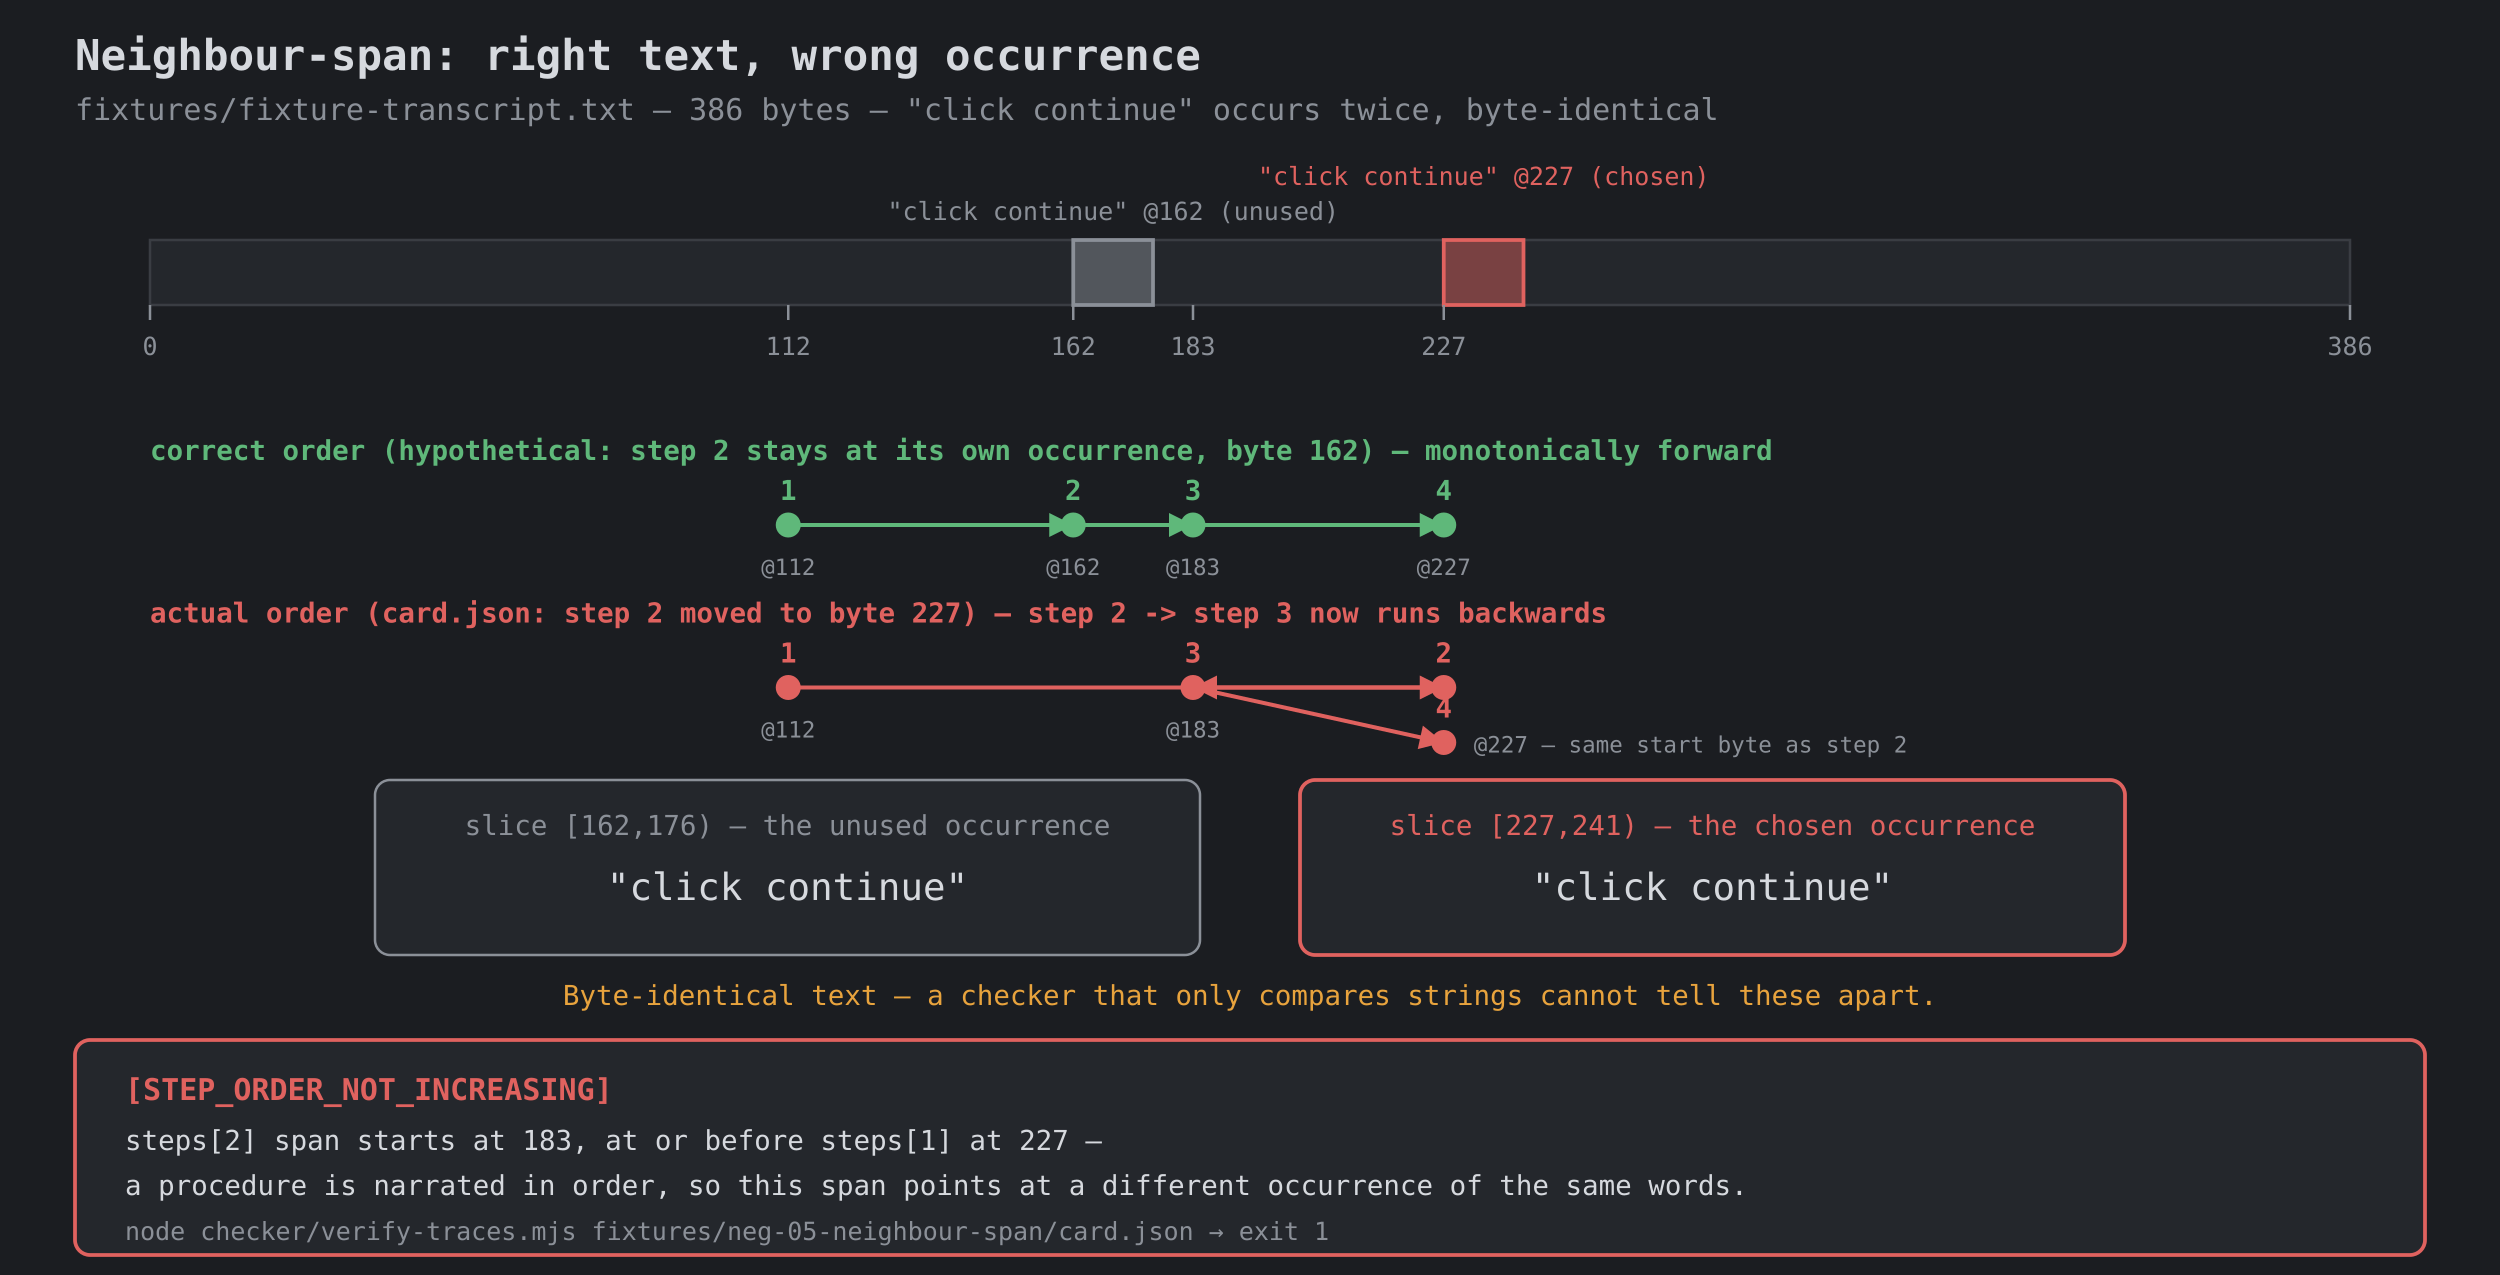
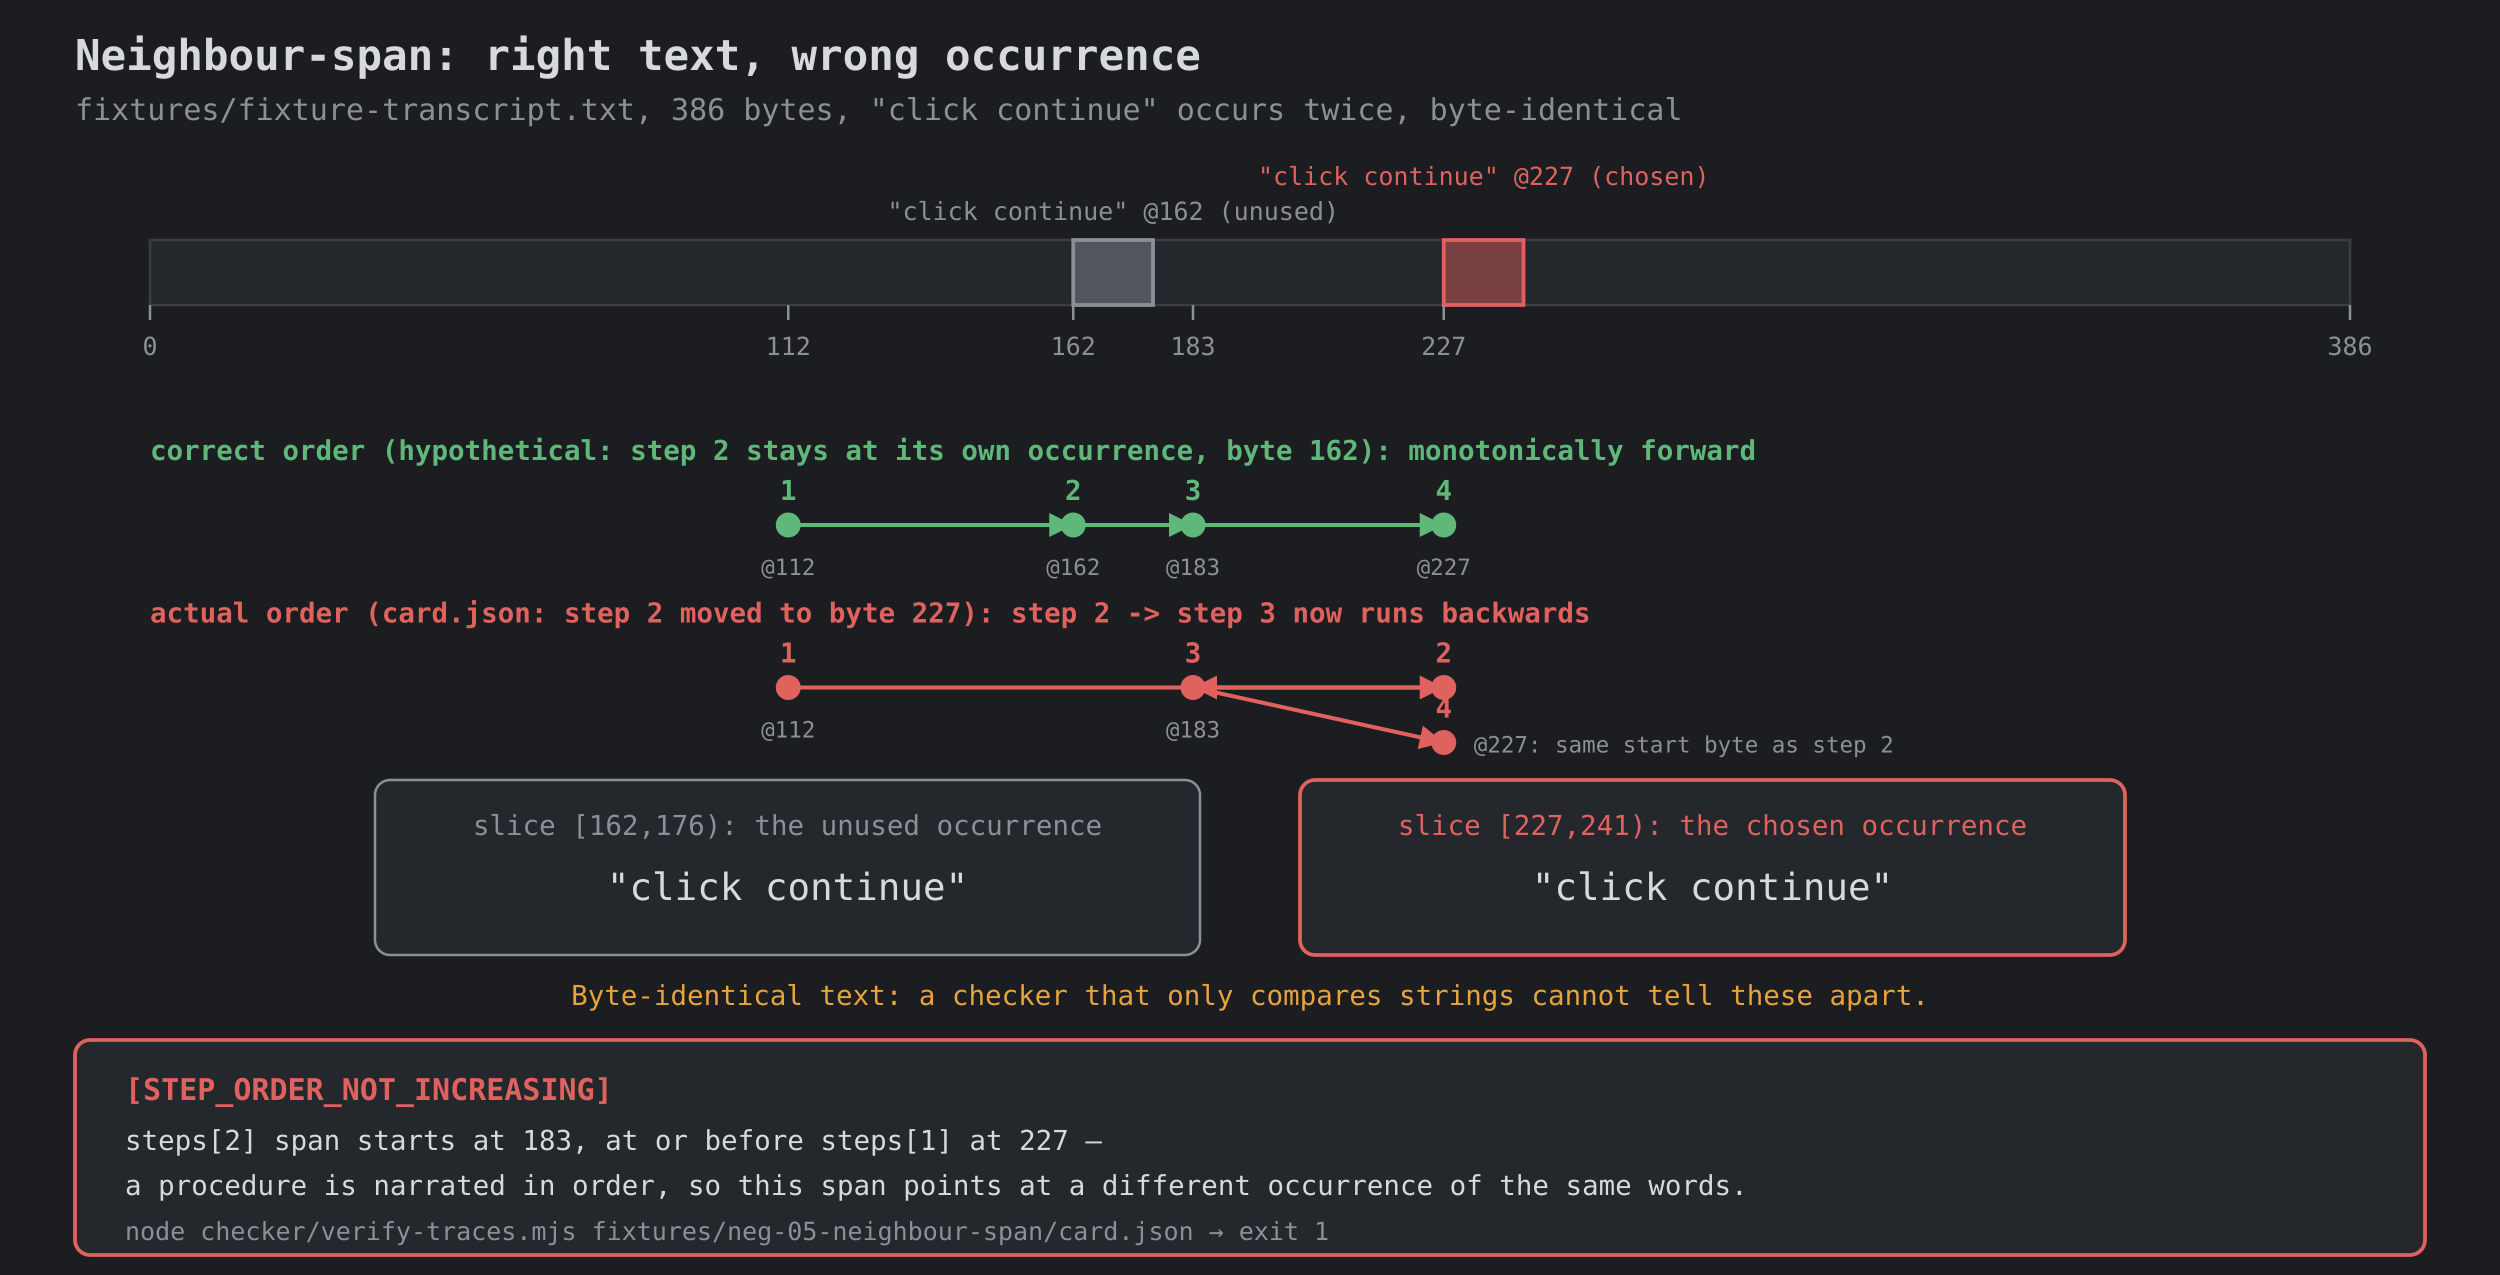
<svg xmlns="http://www.w3.org/2000/svg" width="1000" height="510" viewBox="0 0 1000 510">
  <rect x="0" y="0" width="1000" height="510" fill="#1b1d21" />
  <text x="30" y="28" font-family="ui-monospace, SFMono-Regular, Menlo, Consolas, monospace" font-size="17" fill="#d6d9de" font-weight="bold">Neighbour-span: right text, wrong occurrence</text>
-   <text x="30" y="48" font-family="ui-monospace, SFMono-Regular, Menlo, Consolas, monospace" font-size="12" fill="#8b9098">fixtures/fixture-transcript.txt — 386 bytes — "click continue" occurs twice, byte-identical</text>
+   <text x="30" y="48" font-family="ui-monospace, SFMono-Regular, Menlo, Consolas, monospace" font-size="12" fill="#8b9098">fixtures/fixture-transcript.txt, 386 bytes, "click continue" occurs twice, byte-identical</text>
  <rect x="60" y="96" width="880" height="26" fill="#24272c" stroke="#3a3d43" stroke-width="1" />
  <rect x="429.3" y="96" width="31.9" height="26" fill="#8b9098" fill-opacity="0.45" stroke="#8b9098" stroke-width="1.5" />
  <text x="445.3" y="88" font-family="ui-monospace, SFMono-Regular, Menlo, Consolas, monospace" font-size="10" fill="#8b9098" text-anchor="middle">"click continue" @162 (unused)</text>
  <rect x="577.5" y="96" width="31.9" height="26" fill="#e0625f" fill-opacity="0.45" stroke="#e0625f" stroke-width="1.5" />
  <text x="593.5" y="74" font-family="ui-monospace, SFMono-Regular, Menlo, Consolas, monospace" font-size="10" fill="#e0625f" text-anchor="middle">"click continue" @227 (chosen)</text>
  <line x1="60" y1="122" x2="60" y2="128" stroke="#8b9098" stroke-width="1" />
  <text x="60" y="142" font-family="ui-monospace, SFMono-Regular, Menlo, Consolas, monospace" font-size="10" fill="#8b9098" text-anchor="middle">0</text>
  <line x1="315.3" y1="122" x2="315.3" y2="128" stroke="#8b9098" stroke-width="1" />
  <text x="315.3" y="142" font-family="ui-monospace, SFMono-Regular, Menlo, Consolas, monospace" font-size="10" fill="#8b9098" text-anchor="middle">112</text>
  <line x1="429.3" y1="122" x2="429.3" y2="128" stroke="#8b9098" stroke-width="1" />
  <text x="429.3" y="142" font-family="ui-monospace, SFMono-Regular, Menlo, Consolas, monospace" font-size="10" fill="#8b9098" text-anchor="middle">162</text>
  <line x1="477.2" y1="122" x2="477.2" y2="128" stroke="#8b9098" stroke-width="1" />
  <text x="477.2" y="142" font-family="ui-monospace, SFMono-Regular, Menlo, Consolas, monospace" font-size="10" fill="#8b9098" text-anchor="middle">183</text>
  <line x1="577.5" y1="122" x2="577.5" y2="128" stroke="#8b9098" stroke-width="1" />
  <text x="577.5" y="142" font-family="ui-monospace, SFMono-Regular, Menlo, Consolas, monospace" font-size="10" fill="#8b9098" text-anchor="middle">227</text>
  <line x1="940" y1="122" x2="940" y2="128" stroke="#8b9098" stroke-width="1" />
  <text x="940" y="142" font-family="ui-monospace, SFMono-Regular, Menlo, Consolas, monospace" font-size="10" fill="#8b9098" text-anchor="middle">386</text>
  <defs>
    <marker id="arrow-g" markerWidth="8" markerHeight="8" refX="6" refY="3" orient="auto">
      <path d="M0,0 L6,3 L0,6 Z" fill="#5fb87a" />
    </marker>
    <marker id="arrow-r" markerWidth="8" markerHeight="8" refX="6" refY="3" orient="auto">
      <path d="M0,0 L6,3 L0,6 Z" fill="#e0625f" />
    </marker>
  </defs>
-   <text x="60" y="184" font-family="ui-monospace, SFMono-Regular, Menlo, Consolas, monospace" font-size="11" fill="#5fb87a" font-weight="bold">correct order (hypothetical: step 2 stays at its own occurrence, byte 162) — monotonically forward</text>
+   <text x="60" y="184" font-family="ui-monospace, SFMono-Regular, Menlo, Consolas, monospace" font-size="11" fill="#5fb87a" font-weight="bold">correct order (hypothetical: step 2 stays at its own occurrence, byte 162): monotonically forward</text>
  <circle cx="315.3" cy="210" r="5" fill="#5fb87a" />
  <text x="315.3" y="200" font-family="ui-monospace, SFMono-Regular, Menlo, Consolas, monospace" font-size="11" fill="#5fb87a" text-anchor="middle" font-weight="bold">1</text>
  <text x="315.3" y="230" font-family="ui-monospace, SFMono-Regular, Menlo, Consolas, monospace" font-size="9" fill="#8b9098" text-anchor="middle">@112</text>
  <circle cx="429.3" cy="210" r="5" fill="#5fb87a" />
  <text x="429.3" y="200" font-family="ui-monospace, SFMono-Regular, Menlo, Consolas, monospace" font-size="11" fill="#5fb87a" text-anchor="middle" font-weight="bold">2</text>
  <text x="429.3" y="230" font-family="ui-monospace, SFMono-Regular, Menlo, Consolas, monospace" font-size="9" fill="#8b9098" text-anchor="middle">@162</text>
  <line x1="315.3" y1="210" x2="429.3" y2="210" stroke="#5fb87a" stroke-width="1.6" marker-end="url(#arrow-g)" />
  <circle cx="477.2" cy="210" r="5" fill="#5fb87a" />
  <text x="477.2" y="200" font-family="ui-monospace, SFMono-Regular, Menlo, Consolas, monospace" font-size="11" fill="#5fb87a" text-anchor="middle" font-weight="bold">3</text>
  <text x="477.2" y="230" font-family="ui-monospace, SFMono-Regular, Menlo, Consolas, monospace" font-size="9" fill="#8b9098" text-anchor="middle">@183</text>
  <line x1="429.3" y1="210" x2="477.2" y2="210" stroke="#5fb87a" stroke-width="1.6" marker-end="url(#arrow-g)" />
  <circle cx="577.5" cy="210" r="5" fill="#5fb87a" />
  <text x="577.5" y="200" font-family="ui-monospace, SFMono-Regular, Menlo, Consolas, monospace" font-size="11" fill="#5fb87a" text-anchor="middle" font-weight="bold">4</text>
  <text x="577.5" y="230" font-family="ui-monospace, SFMono-Regular, Menlo, Consolas, monospace" font-size="9" fill="#8b9098" text-anchor="middle">@227</text>
  <line x1="477.2" y1="210" x2="577.5" y2="210" stroke="#5fb87a" stroke-width="1.6" marker-end="url(#arrow-g)" />
-   <text x="60" y="249" font-family="ui-monospace, SFMono-Regular, Menlo, Consolas, monospace" font-size="11" fill="#e0625f" font-weight="bold">actual order (card.json: step 2 moved to byte 227) — step 2 -&gt; step 3 now runs backwards</text>
+   <text x="60" y="249" font-family="ui-monospace, SFMono-Regular, Menlo, Consolas, monospace" font-size="11" fill="#e0625f" font-weight="bold">actual order (card.json: step 2 moved to byte 227): step 2 -&gt; step 3 now runs backwards</text>
  <circle cx="315.3" cy="275" r="5" fill="#e0625f" />
  <text x="315.3" y="265" font-family="ui-monospace, SFMono-Regular, Menlo, Consolas, monospace" font-size="11" fill="#e0625f" text-anchor="middle" font-weight="bold">1</text>
  <text x="315.3" y="295" font-family="ui-monospace, SFMono-Regular, Menlo, Consolas, monospace" font-size="9" fill="#8b9098" text-anchor="middle">@112</text>
  <circle cx="577.5" cy="275" r="5" fill="#e0625f" />
  <text x="577.5" y="265" font-family="ui-monospace, SFMono-Regular, Menlo, Consolas, monospace" font-size="11" fill="#e0625f" text-anchor="middle" font-weight="bold">2</text>
  <line x1="315.3" y1="275" x2="577.5" y2="275" stroke="#e0625f" stroke-width="1.6" marker-end="url(#arrow-r)" />
  <circle cx="477.2" cy="275" r="5" fill="#e0625f" />
  <text x="477.2" y="265" font-family="ui-monospace, SFMono-Regular, Menlo, Consolas, monospace" font-size="11" fill="#e0625f" text-anchor="middle" font-weight="bold">3</text>
  <text x="477.2" y="295" font-family="ui-monospace, SFMono-Regular, Menlo, Consolas, monospace" font-size="9" fill="#8b9098" text-anchor="middle">@183</text>
  <line x1="577.5" y1="275" x2="477.2" y2="275" stroke="#e0625f" stroke-width="1.6" marker-end="url(#arrow-r)" />
  <circle cx="577.5" cy="297" r="5" fill="#e0625f" />
  <text x="577.5" y="287" font-family="ui-monospace, SFMono-Regular, Menlo, Consolas, monospace" font-size="11" fill="#e0625f" text-anchor="middle" font-weight="bold">4</text>
-   <text x="589.5" y="301" font-family="ui-monospace, SFMono-Regular, Menlo, Consolas, monospace" font-size="9" fill="#8b9098" text-anchor="start">@227 — same start byte as step 2</text>
+   <text x="589.5" y="301" font-family="ui-monospace, SFMono-Regular, Menlo, Consolas, monospace" font-size="9" fill="#8b9098" text-anchor="start">@227: same start byte as step 2</text>
  <line x1="477.2" y1="275" x2="577.5" y2="297" stroke="#e0625f" stroke-width="1.6" marker-end="url(#arrow-r)" />
  <rect x="150" y="312" width="330" height="70" rx="6" fill="#24272c" stroke="#8b9098" stroke-width="1" />
-   <text x="315" y="334" font-family="ui-monospace, SFMono-Regular, Menlo, Consolas, monospace" font-size="11" fill="#8b9098" text-anchor="middle">slice [162,176) — the unused occurrence</text>
+   <text x="315" y="334" font-family="ui-monospace, SFMono-Regular, Menlo, Consolas, monospace" font-size="11" fill="#8b9098" text-anchor="middle">slice [162,176): the unused occurrence</text>
  <text x="315" y="360" font-family="ui-monospace, SFMono-Regular, Menlo, Consolas, monospace" font-size="15" fill="#d6d9de" text-anchor="middle">"click continue"</text>
  <rect x="520" y="312" width="330" height="70" rx="6" fill="#24272c" stroke="#e0625f" stroke-width="1.5" />
-   <text x="685" y="334" font-family="ui-monospace, SFMono-Regular, Menlo, Consolas, monospace" font-size="11" fill="#e0625f" text-anchor="middle">slice [227,241) — the chosen occurrence</text>
+   <text x="685" y="334" font-family="ui-monospace, SFMono-Regular, Menlo, Consolas, monospace" font-size="11" fill="#e0625f" text-anchor="middle">slice [227,241): the chosen occurrence</text>
  <text x="685" y="360" font-family="ui-monospace, SFMono-Regular, Menlo, Consolas, monospace" font-size="15" fill="#d6d9de" text-anchor="middle">"click continue"</text>
-   <text x="500" y="402" font-family="ui-monospace, SFMono-Regular, Menlo, Consolas, monospace" font-size="11" fill="#e8a33d" text-anchor="middle">Byte-identical text — a checker that only compares strings cannot tell these apart.</text>
+   <text x="500" y="402" font-family="ui-monospace, SFMono-Regular, Menlo, Consolas, monospace" font-size="11" fill="#e8a33d" text-anchor="middle">Byte-identical text: a checker that only compares strings cannot tell these apart.</text>
  <rect x="30" y="416" width="940" height="86" rx="6" fill="#24272c" stroke="#e0625f" stroke-width="1.5" />
  <text x="50" y="440" font-family="ui-monospace, SFMono-Regular, Menlo, Consolas, monospace" font-size="12" fill="#e0625f" font-weight="bold">[STEP_ORDER_NOT_INCREASING]</text>
  <text x="50" y="460" font-family="ui-monospace, SFMono-Regular, Menlo, Consolas, monospace" font-size="11" fill="#d6d9de">steps[2] span starts at 183, at or before steps[1] at 227 —</text>
  <text x="50" y="478" font-family="ui-monospace, SFMono-Regular, Menlo, Consolas, monospace" font-size="11" fill="#d6d9de">a procedure is narrated in order, so this span points at a different occurrence of the same words.</text>
  <text x="50" y="496" font-family="ui-monospace, SFMono-Regular, Menlo, Consolas, monospace" font-size="10" fill="#8b9098">node checker/verify-traces.mjs fixtures/neg-05-neighbour-span/card.json → exit 1</text>
</svg>
